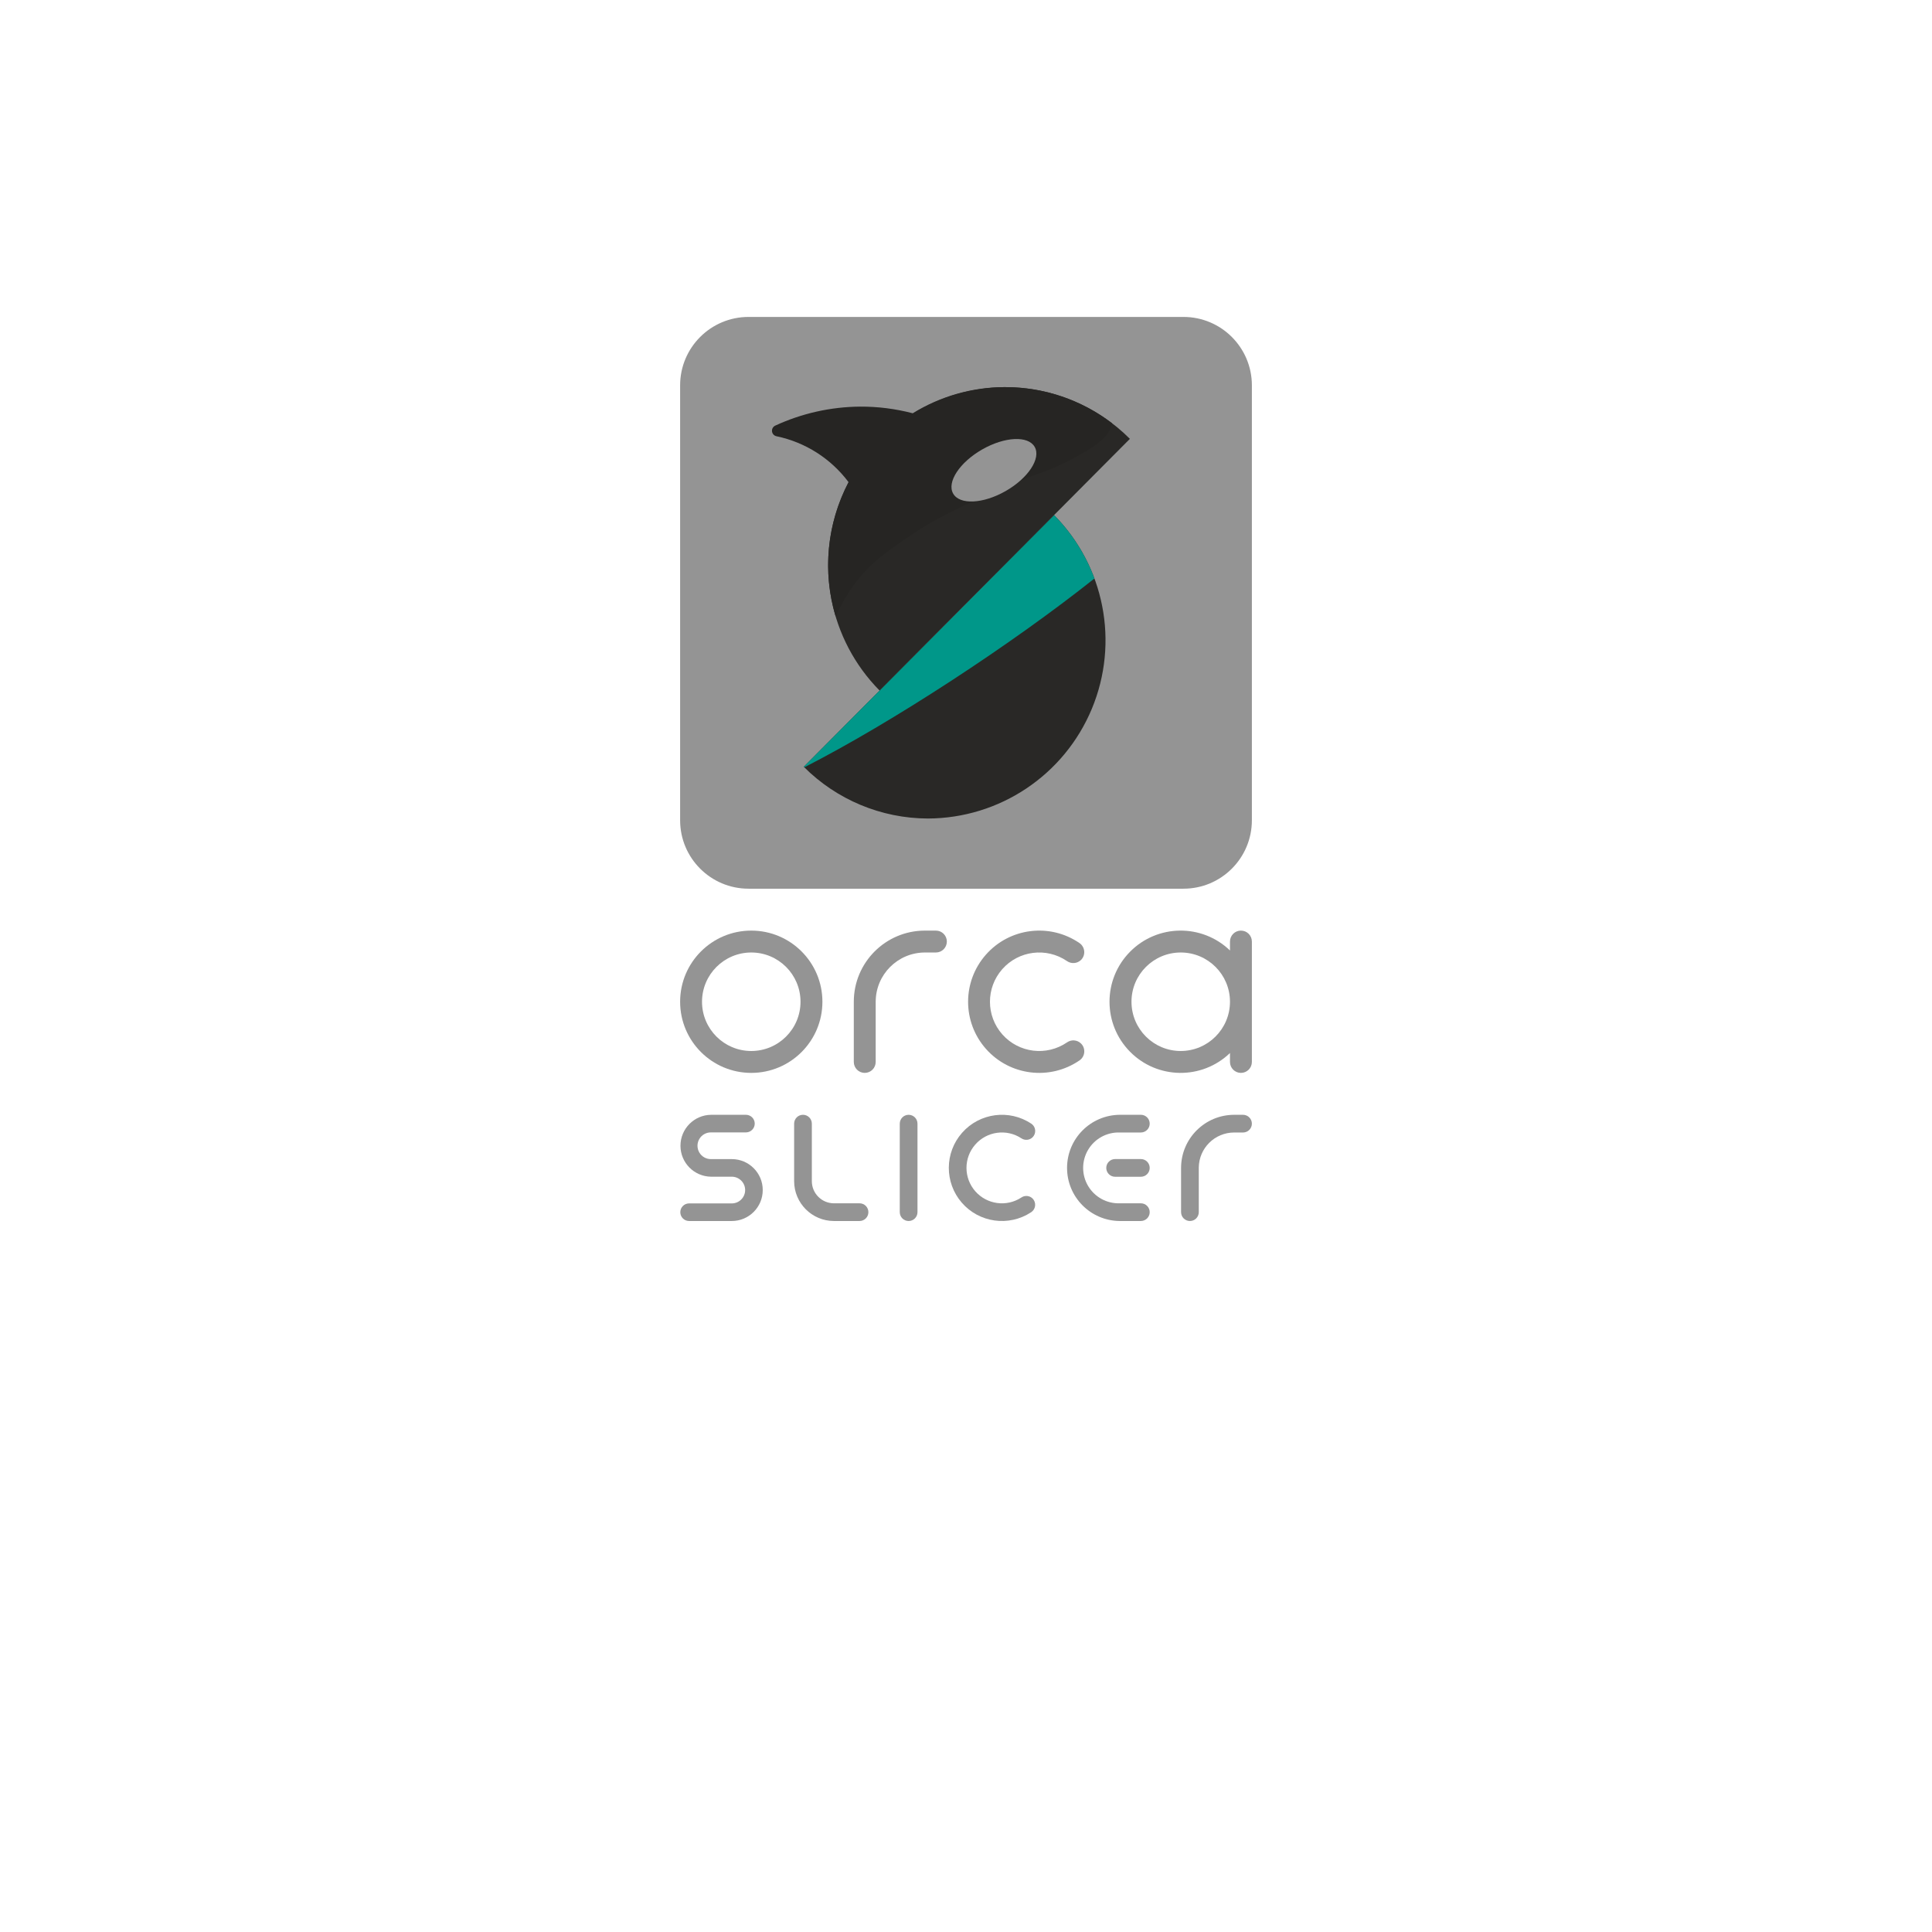
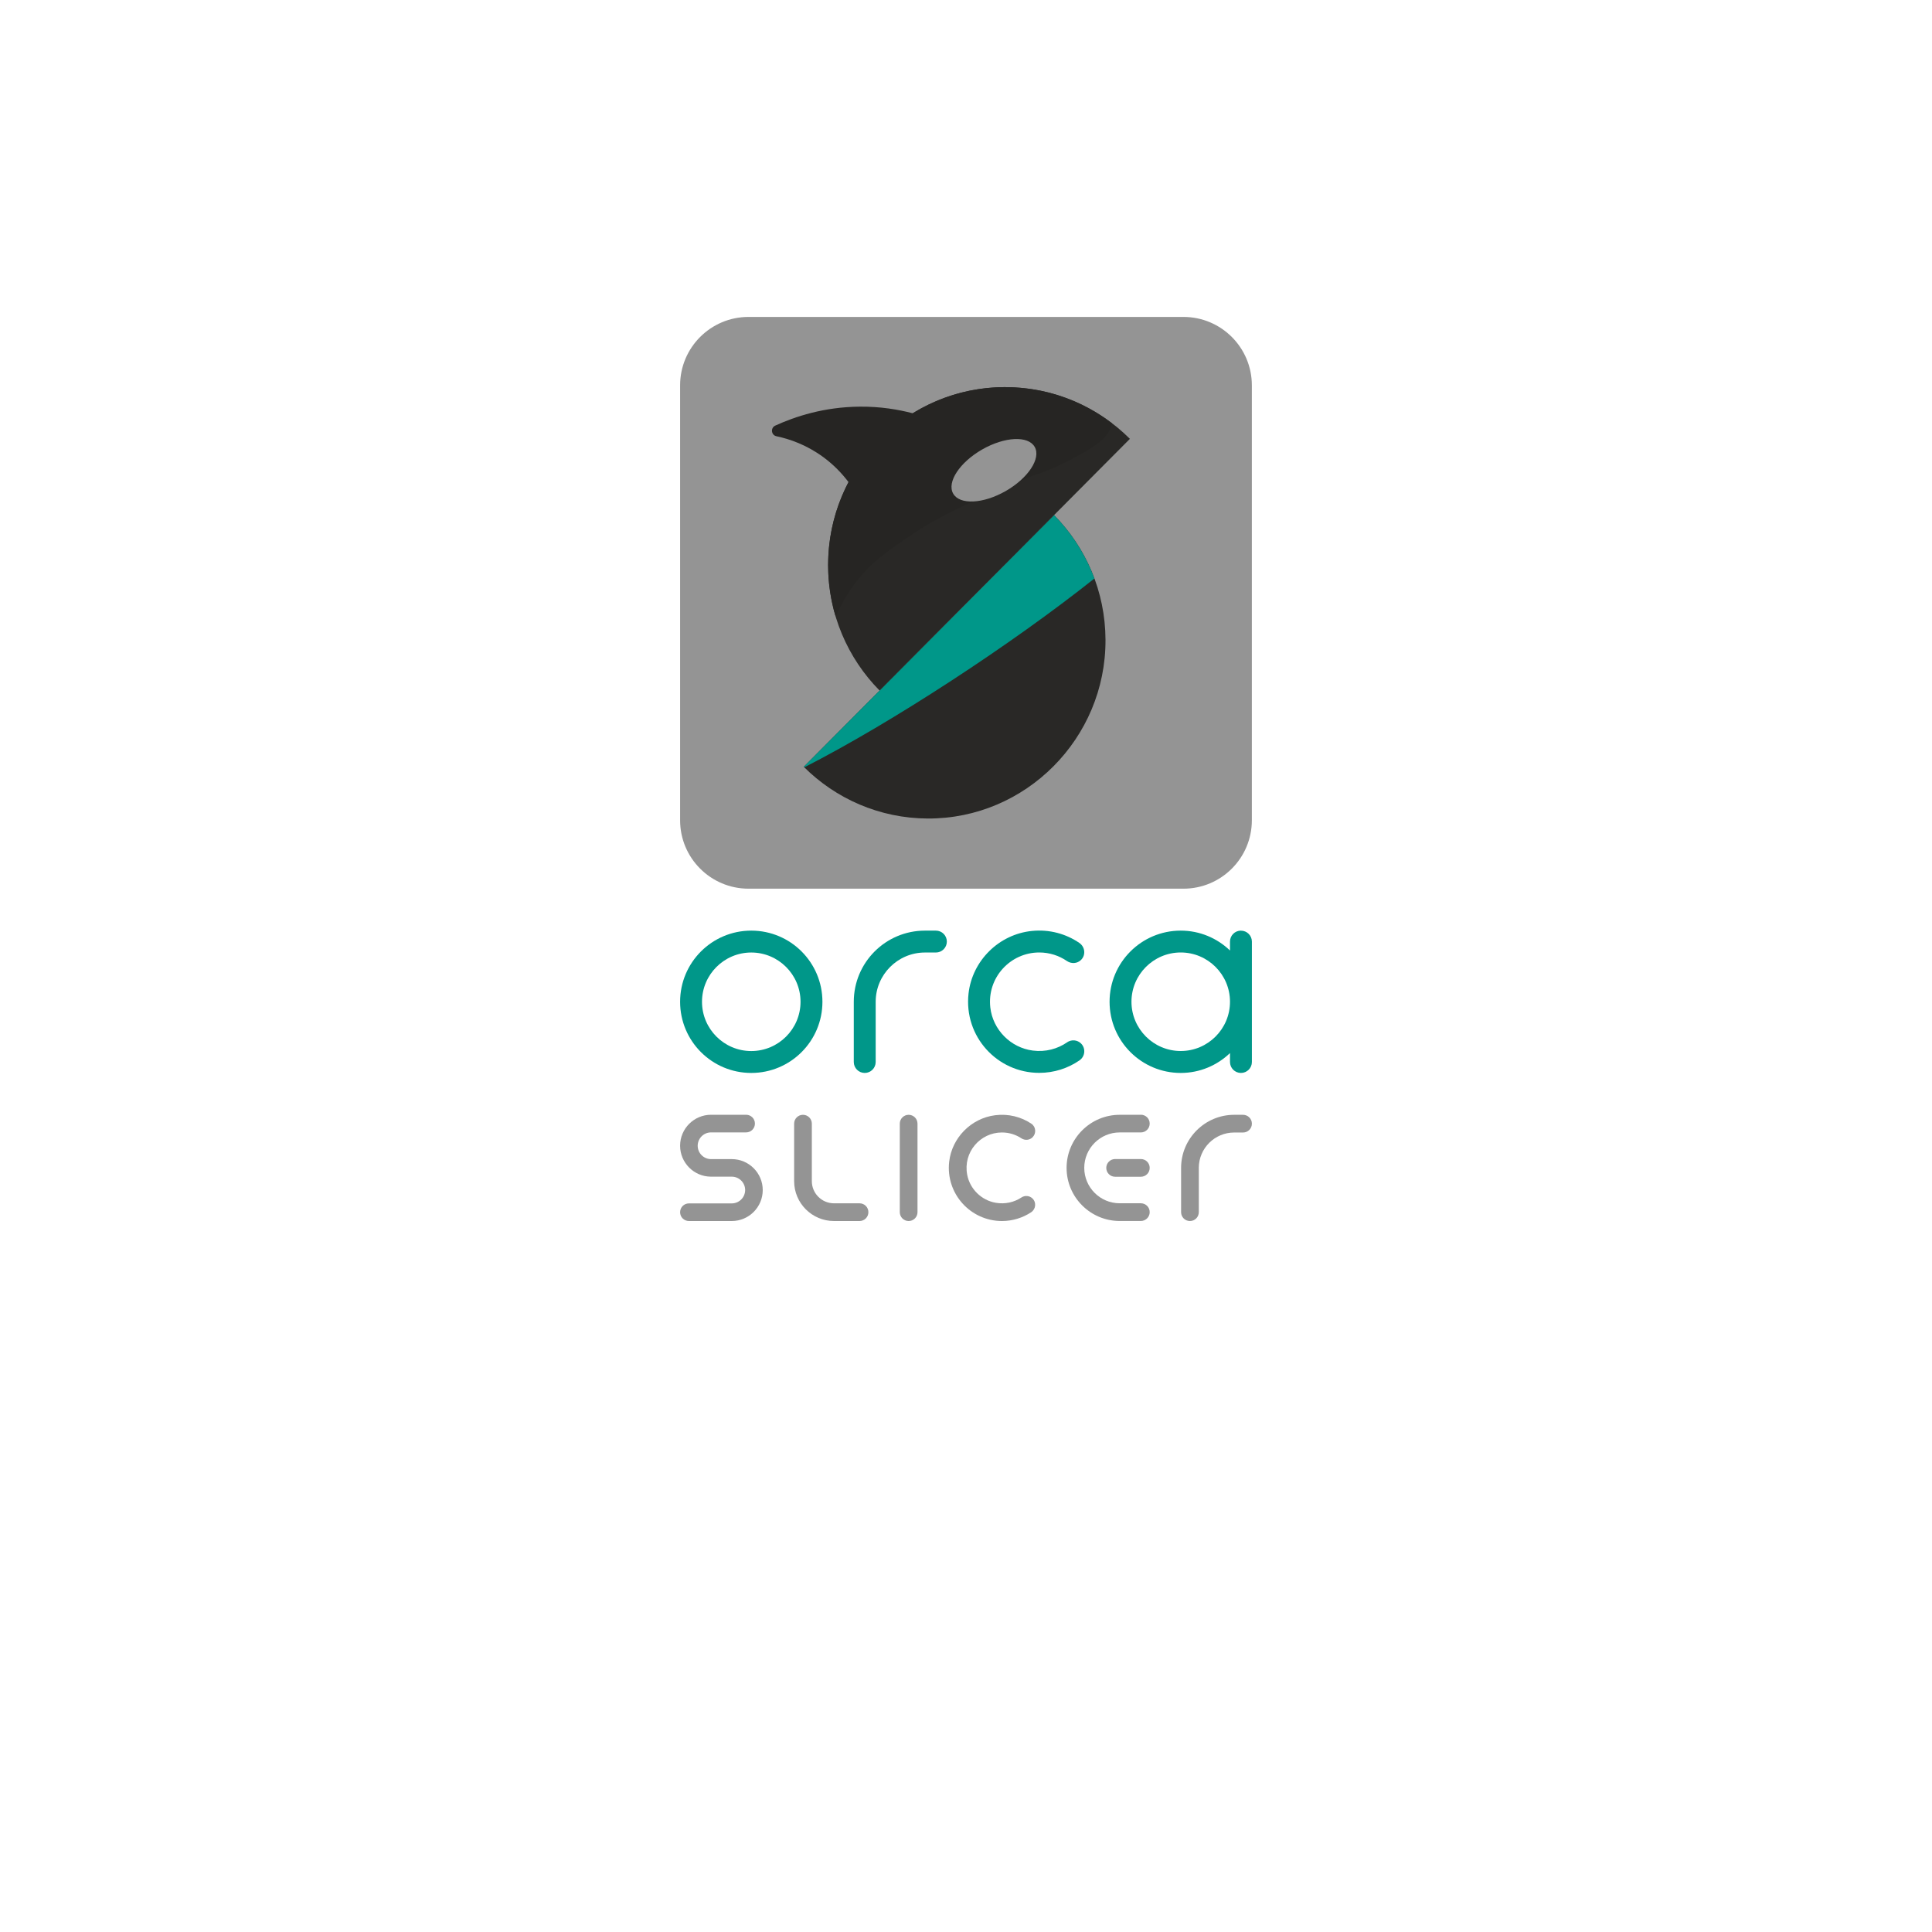
- <svg xmlns="http://www.w3.org/2000/svg" width="480" height="480" viewBox="0 0 480 480">
-   <rect x="168.974" y="78.742" width="142.052" height="142.052" rx="17" style="fill:#949494" />
-   <path d="M225.746,276.969a2.2,2.2,0,0,0-2.2,2.2v21.989a2.2,2.2,0,0,0,4.4,0V279.168A2.2,2.2,0,0,0,225.746,276.969Z" style="fill:#949494" />
-   <path d="M283.441,276.969h-5.255a13.194,13.194,0,0,0,0,26.387h5.255a2.2,2.2,0,1,0,0-4.4h-5.255a8.8,8.8,0,1,1,0-17.591h5.255a2.2,2.2,0,0,0,0-4.4Z" style="fill:#949494" />
-   <path d="M283.441,287.964h-6.392a2.2,2.2,0,1,0,0,4.4h6.392a2.2,2.2,0,1,0,0-4.4Z" style="fill:#949494" />
-   <path d="M181.812,303.356H171.16a2.187,2.187,0,0,1,0-4.373h10.652a3.317,3.317,0,1,0,0-6.634h-5.148a7.691,7.691,0,0,1,0-15.381h8.706a2.187,2.187,0,0,1,0,4.373h-8.706a3.318,3.318,0,1,0,0,6.635h5.148a7.69,7.69,0,1,1,0,15.38Z" style="fill:#949494" />
-   <path d="M199.693,190.506a43.712,43.712,0,0,0,30.813,12.852,44.267,44.267,0,0,0,31.375-75.383Z" style="fill:#292826" />
-   <path d="M261.881,127.975l-62.188,62.531c.044.044.09.087.135.131,21.787-11.113,51.619-30.64,72.085-46.913a44.3,44.3,0,0,0-10.032-15.749" style="fill:#009789" />
-   <path d="M249.723,96.178a44.268,44.268,0,0,0-31.193,75.383l62.187-62.531a43.712,43.712,0,0,0-30.994-12.852" style="fill:#292826" />
-   <path d="M249.723,96.178a43.581,43.581,0,0,0-22.952,6.5,50.549,50.549,0,0,0-13.118-1.655,51.271,51.271,0,0,0-21.035,4.714,1.4,1.4,0,0,0,.288,2.645,29.987,29.987,0,0,1,17.908,11.4,44.556,44.556,0,0,0-3.2,33.392,44.117,44.117,0,0,1,4.438-7.74c4.038-5.549,8.308-8.437,14.616-12.7,4.646-3.144,11.1-6.83,29.652-14.454a63.117,63.117,0,0,0,13.584-6.261c3.1-1.844,5.462-3.585,6.209-6.307q.079-.288.144-.569a43.617,43.617,0,0,0-26.535-8.959" style="fill:#262523" />
-   <path d="M257.068,111.039c1.613,2.852-1.615,7.758-7.211,10.958s-11.439,3.482-13.052.63,1.615-7.758,7.211-10.958,11.439-3.482,13.052-.63" style="fill:#949494" />
-   <path d="M253.771,297.505a8.8,8.8,0,1,1-.01-14.692,2.207,2.207,0,0,0,2.783-.261h0a2.192,2.192,0,0,0-.294-3.363,13.193,13.193,0,1,0-.085,22,2.213,2.213,0,0,0,.38-3.418l0,0A2.2,2.2,0,0,0,253.771,297.505Z" style="fill:#949494" />
-   <path d="M213.55,298.958H207.2a5.5,5.5,0,0,1-5.5-5.5V279.167a2.2,2.2,0,0,0-4.4,0v14.294a9.906,9.906,0,0,0,9.895,9.895h6.355a2.2,2.2,0,1,0,0-4.4Z" style="fill:#949494" />
-   <path d="M308.827,281.367h-2.2a8.8,8.8,0,0,0-8.792,8.719v11.071a2.2,2.2,0,0,1-4.4,0V290.086a13.206,13.206,0,0,1,13.19-13.117h2.2a2.2,2.2,0,0,1,0,4.4Z" style="fill:#949494" />
-   <path d="M186.65,236.645a12.236,12.236,0,1,1-12.236,12.236,12.25,12.25,0,0,1,12.236-12.236m0-5.44a17.676,17.676,0,1,0,17.676,17.676,17.676,17.676,0,0,0-17.676-17.676Z" style="fill:#949494" />
-   <path d="M308.306,231.205a2.72,2.72,0,0,0-2.72,2.72v2.218a17.676,17.676,0,1,0,0,25.476v2.218a2.72,2.72,0,0,0,5.44,0V233.925A2.72,2.72,0,0,0,308.306,231.205ZM293.35,261.117a12.236,12.236,0,1,1,12.236-12.236A12.25,12.25,0,0,1,293.35,261.117Z" style="fill:#949494" />
-   <path d="M232.518,231.205H229.8a17.676,17.676,0,0,0-17.676,17.676v14.956a2.72,2.72,0,0,0,5.44,0V248.881A12.25,12.25,0,0,1,229.8,236.645h2.72a2.72,2.72,0,0,0,0-5.44Z" style="fill:#949494" />
-   <path d="M265.11,258.971a12.236,12.236,0,1,1-.04-20.207,2.757,2.757,0,0,0,3.52-.279h0a2.74,2.74,0,0,0-.433-4.207,17.676,17.676,0,1,0,.036,29.182,2.733,2.733,0,0,0,.4-4.186h0A2.723,2.723,0,0,0,265.11,258.971Z" style="fill:#949494" />
+ <svg xmlns="http://www.w3.org/2000/svg" id="a" width="480" height="480" viewBox="0 0 480 480">
+   <g id="b">
+     <rect id="c" x="168.97" y="78.74" width="142.05" height="142.05" rx="17" ry="17" style="fill:#949494;" />
+   </g>
+   <path d="M225.75,276.97c-1.21,0-2.2.98-2.2,2.2v21.99c0,1.21.98,2.2,2.2,2.2s2.2-.98,2.2-2.2v-21.99c0-1.21-.98-2.2-2.2-2.2Z" style="fill:#949494;" />
+   <path d="M283.44,276.97h-5.26c-7.27,0-13.19,5.92-13.19,13.19s5.92,13.19,13.19,13.19h5.26c1.21,0,2.2-.98,2.2-2.2s-.98-2.2-2.2-2.2h-5.26c-4.85,0-8.8-3.95-8.8-8.8s3.95-8.8,8.8-8.8h5.26c1.21,0,2.2-.98,2.2-2.2s-.98-2.2-2.2-2.2Z" style="fill:#949494;" />
+   <path d="M283.44,287.96h-6.39c-1.21,0-2.2.98-2.2,2.2s.98,2.2,2.2,2.2h6.39c1.21,0,2.2-.98,2.2-2.2s-.98-2.2-2.2-2.2Z" style="fill:#949494;" />
+   <path d="M181.81,303.36h-10.65c-1.21,0-2.19-.98-2.19-2.19s.98-2.19,2.19-2.19h10.65c1.83,0,3.32-1.49,3.32-3.32s-1.49-3.32-3.32-3.32h-5.15c-4.24,0-7.69-3.45-7.69-7.69s3.45-7.69,7.69-7.69h8.71c1.21,0,2.19.98,2.19,2.19s-.98,2.19-2.19,2.19h-8.71c-1.83,0-3.32,1.49-3.32,3.32s1.49,3.32,3.32,3.32h5.15c4.24,0,7.69,3.45,7.69,7.69s-3.45,7.69-7.69,7.69Z" style="fill:#949494;" />
+   <g id="d">
+     <path id="e" d="M199.69,190.51c7.91,7.9,18.79,12.8,30.81,12.85,24.33.1,44.25-19.93,44.16-44.4-.05-12.09-4.92-23.03-12.78-30.98l-62.19,62.53Z" style="fill:#292826;" />
+   </g>
+   <g id="f">
+     <path id="g" d="M261.88,127.98l-62.19,62.53s.09.09.13.13c21.79-11.11,51.62-30.64,72.08-46.91-2.21-5.96-5.66-11.32-10.03-15.75" style="fill:#009789;" />
+   </g>
+   <g id="h">
+     <path id="i" d="M249.72,96.18c-24.29,0-43.97,19.8-43.97,44.22,0,12.16,4.88,23.17,12.78,31.16l62.19-62.53c-7.95-7.94-18.9-12.85-30.99-12.85" style="fill:#292826;" />
+   </g>
+   <g id="j">
+     <path id="k" d="M249.72,96.18c-8.41,0-16.27,2.38-22.95,6.5-3.58-.94-8.02-1.69-13.12-1.65-8.89.06-16.12,2.46-21.04,4.71-1.22.56-1.02,2.37.29,2.64,3.23.68,7.49,2.12,11.7,5.23,2.66,1.96,4.68,4.14,6.21,6.17-3.23,6.16-5.07,13.17-5.07,20.62,0,4.44.65,8.73,1.87,12.78,1.86-4.12,3.81-6.88,4.44-7.74,4.04-5.55,8.31-8.44,14.62-12.7,4.65-3.14,11.1-6.83,29.65-14.45,0,0,5.8-1.63,13.58-6.26,3.1-1.84,5.46-3.58,6.21-6.31.05-.19.1-.38.14-.57-7.38-5.62-16.57-8.96-26.53-8.96" style="fill:#262523;" />
+   </g>
+   <g id="l">
+     <path id="m" d="M257.07,111.04c1.61,2.85-1.62,7.76-7.21,10.96-5.6,3.2-11.44,3.48-13.05.63-1.61-2.85,1.62-7.76,7.21-10.96,5.6-3.2,11.44-3.48,13.05-.63" style="fill:#949494;" />
+   </g>
+   <path d="M253.77,297.51c-1.78,1.17-4,1.72-6.36,1.32-3.57-.6-6.46-3.44-7.12-7-1.03-5.58,3.24-10.47,8.64-10.47,1.78,0,3.44.53,4.83,1.45.88.58,2.04.48,2.78-.26h0c.97-.97.84-2.6-.29-3.36-2.53-1.7-5.68-2.54-9.04-2.11-5.94.76-10.71,5.6-11.39,11.55-.9,7.96,5.33,14.73,13.11,14.73,2.67,0,5.15-.8,7.23-2.16,1.18-.78,1.38-2.42.38-3.42h0c-.74-.74-1.9-.85-2.77-.27Z" style="fill:#949494;" />
+   <path d="M213.55,298.96h-6.35c-3.03,0-5.5-2.47-5.5-5.5v-14.29c0-1.21-.98-2.2-2.2-2.2s-2.2.98-2.2,2.2v14.29c0,5.46,4.44,9.9,9.9,9.9h6.35c1.21,0,2.2-.98,2.2-2.2s-.98-2.2-2.2-2.2Z" style="fill:#949494;" />
+   <path d="M308.83,281.37h-2.2c-4.82,0-8.75,3.9-8.79,8.72v11.07c0,1.21-.98,2.2-2.2,2.2s-2.2-.98-2.2-2.2v-11.07c.04-7.24,5.94-13.12,13.19-13.12h2.2c1.21,0,2.2.98,2.2,2.2s-.98,2.2-2.2,2.2Z" style="fill:#949494;" />
+   <path d="M186.65,236.65c6.75,0,12.24,5.49,12.24,12.24s-5.49,12.24-12.24,12.24-12.24-5.49-12.24-12.24,5.49-12.24,12.24-12.24M186.65,231.21c-9.76,0-17.68,7.91-17.68,17.68s7.91,17.68,17.68,17.68,17.68-7.91,17.68-17.68-7.91-17.68-17.68-17.68h0Z" style="fill:#009789;" />
+   <path d="M308.31,231.21c-1.5,0-2.72,1.22-2.72,2.72v2.22c-3.18-3.05-7.48-4.94-12.24-4.94-9.76,0-17.68,7.91-17.68,17.68s7.91,17.68,17.68,17.68c4.75,0,9.06-1.89,12.24-4.94v2.22c0,1.5,1.22,2.72,2.72,2.72s2.72-1.22,2.72-2.72v-29.91c0-1.5-1.22-2.72-2.72-2.72ZM293.35,261.12c-6.75,0-12.24-5.49-12.24-12.24s5.49-12.24,12.24-12.24,12.24,5.49,12.24,12.24-5.49,12.24-12.24,12.24Z" style="fill:#009789;" />
+   <path d="M232.52,231.21h-2.72c-9.76,0-17.68,7.91-17.68,17.68v14.96c0,1.5,1.22,2.72,2.72,2.72s2.72-1.22,2.72-2.72v-14.96c0-6.75,5.49-12.24,12.24-12.24h0s2.72,0,2.72,0c1.5,0,2.72-1.22,2.72-2.72s-1.22-2.72-2.72-2.72Z" style="fill:#009789;" />
+   <path d="M265.11,258.97c-2.37,1.63-5.34,2.45-8.51,2.04-5.51-.7-9.94-5.19-10.56-10.71-.84-7.38,4.94-13.66,12.16-13.66,2.55,0,4.91.78,6.87,2.12,1.1.75,2.57.67,3.52-.28h0c1.22-1.22.99-3.23-.43-4.21-3.29-2.25-7.39-3.42-11.77-2.98-8.19.81-14.84,7.37-15.76,15.55-1.19,10.67,7.13,19.71,17.56,19.71,3.71,0,7.15-1.14,10-3.1,1.41-.97,1.61-2.98.4-4.19h0c-.93-.93-2.39-1.05-3.48-.3Z" style="fill:#009789;" />
</svg>
